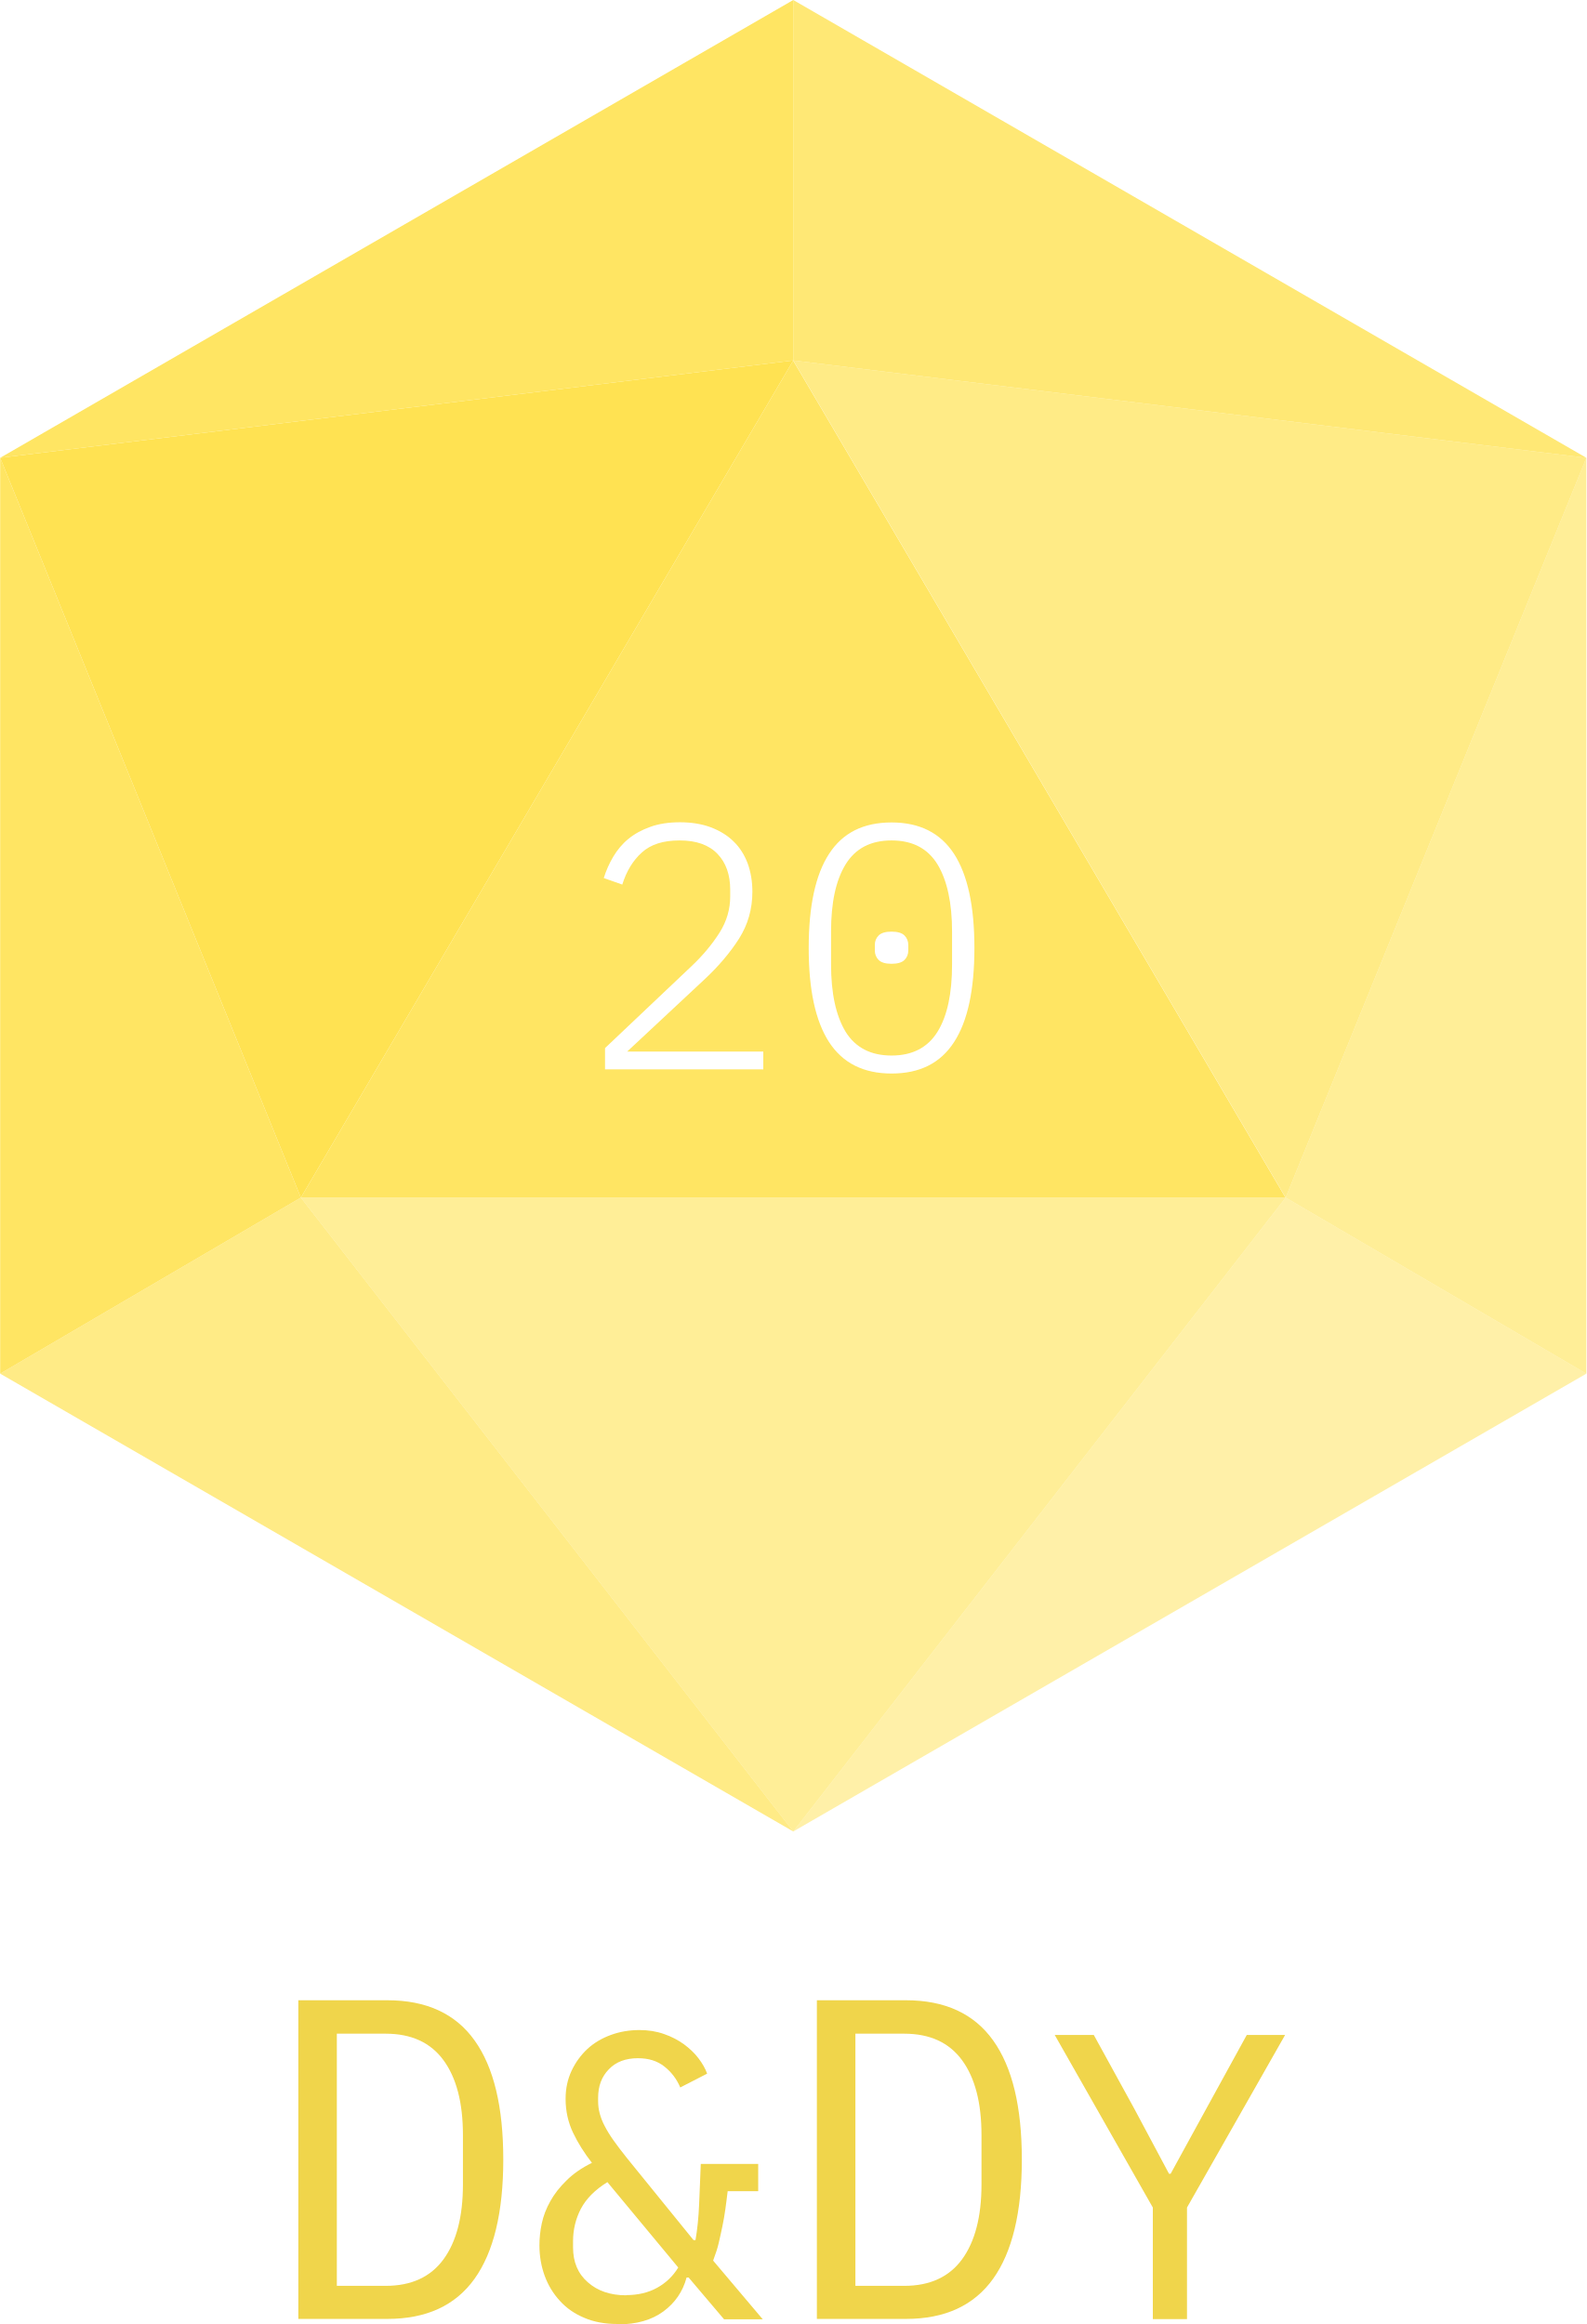
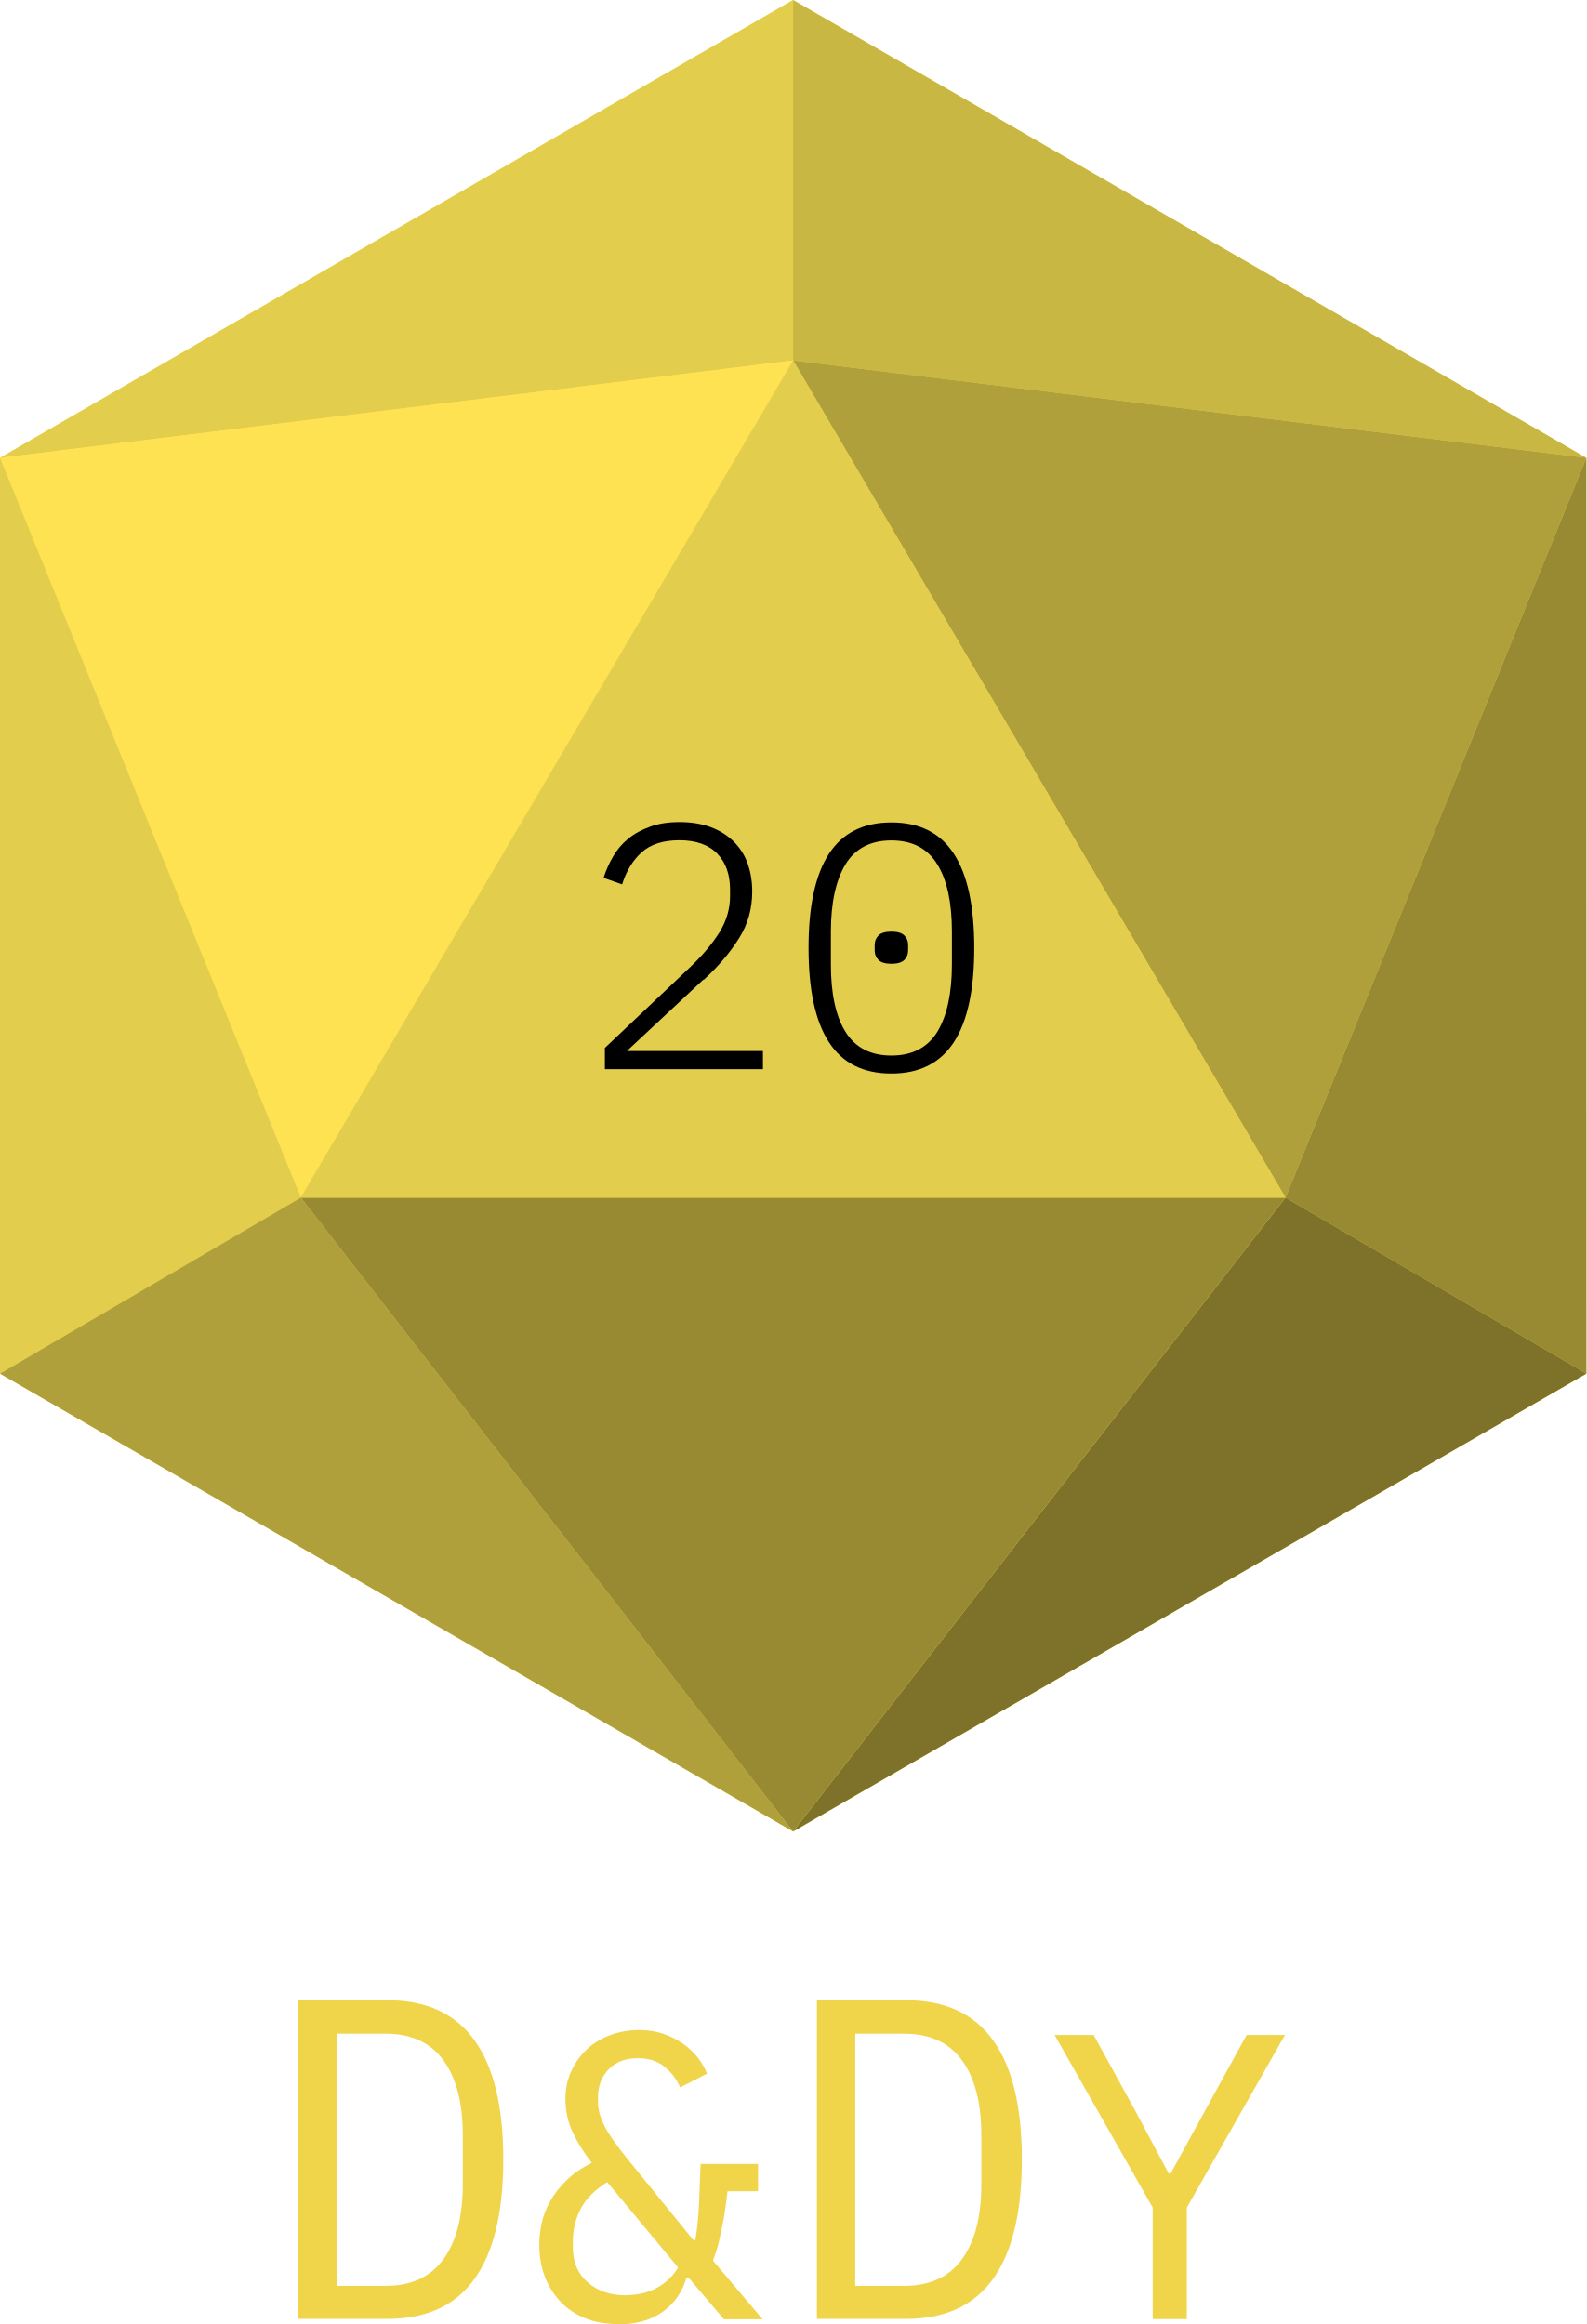
- <svg xmlns="http://www.w3.org/2000/svg" id="Layer_2" data-name="Layer 2" viewBox="0 0 87.3 127.92" width="200" height="293">
+ <svg xmlns="http://www.w3.org/2000/svg" id="Layer_2" data-name="Layer 2" viewBox="0 0 87.31 127.92">
  <defs>
    <style>
      .cls-1 {
-         opacity: .8;
+         fill: #978a32;
      }

-       .cls-1, .cls-2, .cls-3, .cls-4, .cls-5, .cls-6 {
-         fill: #ffe252;
-       }
- 
-       .cls-2, .cls-7 {
-         opacity: .9;
+       .cls-2 {
+         fill: #b0a03b;
      }

      .cls-3 {
-         opacity: .7;
+         fill: #c9b743;
      }

      .cls-4 {
-         opacity: .5;
+         fill: #7e722a;
      }

      .cls-5 {
-         opacity: .6;
+         fill: #e2cd4c;
+       }
+ 
+       .cls-6 {
+         fill: #e3cd4c;
+       }
+ 
+       .cls-7 {
+         fill: #f0d54b;
      }

      .cls-8 {
-         fill: #f0d54b;
+         fill: #ffe252;
      }
    </style>
  </defs>
  <g id="Layer_6_copy_3" data-name="Layer 6 copy 3">
    <g>
      <g>
-         <path class="cls-8" d="M16.41,110.1h4.9c2.15,0,3.75.74,4.8,2.21,1.06,1.48,1.58,3.66,1.58,6.56s-.53,5.09-1.58,6.56c-1.06,1.48-2.66,2.21-4.8,2.21h-4.9v-17.55ZM21.22,125.82c1.41,0,2.47-.49,3.18-1.46.71-.97,1.07-2.35,1.07-4.12v-2.72c0-1.78-.36-3.15-1.07-4.12-.71-.97-1.77-1.46-3.18-1.46h-2.69v13.88h2.69Z" />
-         <path class="cls-8" d="M33.98,127.92c-.69,0-1.3-.11-1.83-.34-.53-.22-.98-.53-1.34-.93-.37-.4-.65-.86-.84-1.38-.19-.52-.29-1.08-.29-1.68,0-.39.04-.79.13-1.21s.25-.83.47-1.22c.22-.4.52-.78.89-1.14.37-.37.83-.69,1.4-.97-.42-.54-.77-1.09-1.04-1.66s-.41-1.19-.41-1.86c0-.57.11-1.08.33-1.55s.51-.86.87-1.2c.37-.34.8-.59,1.29-.77.49-.18,1.02-.27,1.57-.27.49,0,.94.07,1.36.22.41.14.77.33,1.09.56.31.23.58.48.8.77.22.29.38.57.48.85l-1.48.76c-.19-.46-.49-.85-.87-1.15-.39-.31-.87-.46-1.46-.46-.67,0-1.21.2-1.6.61-.4.41-.59.93-.59,1.57v.18c0,.24.03.47.09.69.06.22.15.46.28.7.13.25.29.51.49.79.2.28.44.6.73.96l2.02,2.49,1.64,2.02h.11c.1-.58.17-1.25.2-1.99.03-.75.06-1.48.09-2.2h3.16v1.5h-1.68c-.04.36-.09.7-.13,1.01-.04.31-.1.62-.16.92-.06.3-.13.6-.2.91-.07.31-.18.63-.31.98l2.73,3.23h-2.13l-1.95-2.3h-.11c-.21.78-.64,1.4-1.28,1.87-.64.47-1.47.71-2.49.71ZM34.45,126.33c.64,0,1.21-.13,1.7-.4s.88-.64,1.17-1.12l-3.9-4.7c-.69.43-1.17.92-1.46,1.47-.28.54-.43,1.14-.43,1.78v.34c0,.81.27,1.45.81,1.92.54.48,1.24.72,2.11.72Z" />
-         <path class="cls-8" d="M44.95,110.1h4.9c2.15,0,3.75.74,4.8,2.21,1.06,1.48,1.58,3.66,1.58,6.56s-.53,5.09-1.58,6.56c-1.06,1.48-2.66,2.21-4.8,2.21h-4.9v-17.55ZM49.76,125.82c1.41,0,2.47-.49,3.18-1.46.71-.97,1.07-2.35,1.07-4.12v-2.72c0-1.78-.36-3.15-1.07-4.12-.71-.97-1.77-1.46-3.18-1.46h-2.69v13.88h2.69Z" />
-         <path class="cls-8" d="M63.44,127.65v-6.14l-5.4-9.5h2.15l2.24,4.08,1.9,3.56h.09l1.95-3.56,2.24-4.08h2.11l-5.4,9.5v6.14h-1.88Z" />
+         <path class="cls-7" d="M16.42,110.1h4.9c2.15,0,3.75.74,4.8,2.21,1.06,1.48,1.58,3.66,1.58,6.56s-.53,5.09-1.58,6.56c-1.06,1.48-2.66,2.21-4.8,2.21h-4.9v-17.55ZM21.22,125.82c1.41,0,2.47-.49,3.18-1.46.71-.97,1.07-2.35,1.07-4.12v-2.72c0-1.78-.36-3.15-1.07-4.12-.71-.97-1.77-1.46-3.18-1.46h-2.69v13.88h2.69Z" />
+         <path class="cls-7" d="M33.98,127.92c-.69,0-1.3-.11-1.83-.34-.53-.22-.98-.53-1.34-.93-.37-.4-.65-.86-.84-1.38-.19-.52-.29-1.08-.29-1.68,0-.39.04-.79.13-1.21s.25-.83.47-1.22c.22-.4.52-.78.89-1.14.37-.37.83-.69,1.4-.97-.42-.54-.77-1.09-1.04-1.66s-.41-1.19-.41-1.86c0-.57.11-1.08.33-1.55s.51-.86.87-1.2c.37-.34.8-.59,1.29-.77.49-.18,1.02-.27,1.57-.27.49,0,.94.07,1.36.22.41.14.77.33,1.09.56.31.23.58.48.8.77.22.29.38.57.48.85l-1.48.76c-.19-.46-.49-.85-.87-1.15-.39-.31-.87-.46-1.46-.46-.67,0-1.21.2-1.6.61-.4.41-.59.93-.59,1.57v.18c0,.24.03.47.09.69.06.22.15.46.28.7.13.25.29.51.49.79.2.28.44.6.73.96l2.02,2.49,1.64,2.02h.11c.1-.58.17-1.25.2-1.99.03-.75.06-1.48.09-2.2h3.16v1.5h-1.68c-.04.36-.09.7-.13,1.01-.04.31-.1.62-.16.92-.06.3-.13.6-.2.91-.07.31-.18.63-.31.98l2.73,3.23h-2.13l-1.95-2.3h-.11c-.21.78-.64,1.4-1.28,1.87-.64.47-1.47.71-2.49.71ZM34.45,126.33c.64,0,1.21-.13,1.7-.4s.88-.64,1.17-1.12l-3.9-4.7c-.69.43-1.17.92-1.46,1.47-.28.54-.43,1.14-.43,1.78v.34c0,.81.27,1.45.81,1.92.54.48,1.24.72,2.11.72Z" />
+         <path class="cls-7" d="M44.96,110.1h4.9c2.15,0,3.75.74,4.8,2.21,1.06,1.48,1.58,3.66,1.58,6.56s-.53,5.09-1.58,6.56c-1.06,1.48-2.66,2.21-4.8,2.21h-4.9v-17.55ZM49.76,125.82c1.41,0,2.47-.49,3.18-1.46.71-.97,1.07-2.35,1.07-4.12v-2.72c0-1.78-.36-3.15-1.07-4.12-.71-.97-1.77-1.46-3.18-1.46h-2.69v13.88h2.69Z" />
+         <path class="cls-7" d="M63.44,127.65v-6.14l-5.4-9.5h2.15l2.24,4.08,1.9,3.56h.09l1.95-3.56,2.24-4.08h2.11l-5.4,9.5v6.14h-1.88Z" />
      </g>
-       <polygon class="cls-2" points="0 25.2 43.65 19.84 43.65 0 0 25.2" />
-       <polygon class="cls-6" points="43.65 19.84 16.55 65.92 0 25.2 43.65 19.84" />
-       <polygon class="cls-2" points="0 25.2 0 75.61 16.55 65.92 0 25.2" />
-       <polygon class="cls-3" points="16.55 65.92 0 75.61 43.65 100.81 16.55 65.92" />
-       <polygon class="cls-1" points="87.3 25.2 43.65 19.84 43.65 0 87.3 25.2" />
-       <polygon class="cls-3" points="43.65 19.84 70.75 65.92 87.3 25.2 43.65 19.84" />
-       <polygon class="cls-5" points="87.3 25.2 87.3 75.61 70.75 65.92 87.3 25.2" />
-       <polygon class="cls-4" points="70.75 65.92 87.3 75.61 43.65 100.81 70.75 65.92" />
-       <polygon class="cls-5" points="43.65 100.81 16.55 65.92 70.75 65.92 43.65 100.81" />
-       <g class="cls-7">
-         <path class="cls-6" d="M49.06,46.26c-1.15,0-1.99.44-2.53,1.32-.54.88-.8,2.11-.8,3.7v1.8c0,1.6.27,2.83.8,3.71.54.87,1.38,1.31,2.53,1.31s1.99-.44,2.53-1.31c.54-.87.8-2.11.8-3.71v-1.8c0-1.58-.27-2.82-.8-3.7-.54-.88-1.38-1.32-2.53-1.32ZM49.98,52.32c0,.21-.07.38-.21.52-.14.14-.38.21-.71.21s-.57-.07-.71-.21c-.14-.14-.21-.32-.21-.52v-.31c0-.21.07-.38.21-.52.14-.14.38-.21.71-.21s.57.07.71.21c.14.14.21.32.21.52v.31Z" />
-         <path class="cls-6" d="M43.65,19.84l-27.1,46.08h54.19l-27.1-46.08ZM41.99,58.86h-8.7v-1.17l4.73-4.48c.65-.61,1.17-1.24,1.57-1.87.4-.63.59-1.3.59-2v-.36c0-.83-.23-1.49-.7-1.98-.47-.49-1.16-.74-2.08-.74s-1.59.22-2.08.66c-.49.44-.85,1.03-1.08,1.77l-1.02-.36c.13-.41.3-.8.52-1.17.22-.37.49-.7.83-.98.34-.28.74-.5,1.22-.67.47-.17,1.02-.25,1.63-.25s1.2.09,1.7.28c.49.19.91.44,1.25.78.34.33.59.73.77,1.2.17.47.26.99.26,1.56,0,.95-.24,1.8-.73,2.58-.49.77-1.14,1.54-1.95,2.29l-4.21,3.93h7.49v1ZM49.06,59.09c-1.55,0-2.69-.58-3.44-1.73-.75-1.16-1.12-2.88-1.12-5.18s.37-4.03,1.12-5.18c.75-1.16,1.89-1.73,3.44-1.73s2.69.58,3.44,1.73c.75,1.16,1.12,2.88,1.12,5.18s-.37,4.03-1.12,5.18c-.75,1.16-1.89,1.73-3.44,1.73Z" />
+       <g>
+         <polygon class="cls-8" points="43.65 0 0 25.2 0 75.61 43.65 100.81 87.31 75.61 87.29 25.2 43.65 0" />
+         <polygon class="cls-6" points="0 25.2 43.65 19.84 43.65 0 0 25.2" />
+         <polygon class="cls-8" points="43.65 19.84 16.56 65.92 0 25.2 43.65 19.84" />
+         <polygon class="cls-6" points="0 25.2 0 75.61 16.56 65.92 0 25.2" />
+         <polygon class="cls-2" points="16.56 65.92 0 75.61 43.65 100.81 16.56 65.92" />
+         <polygon class="cls-3" points="87.31 25.2 43.65 19.84 43.65 0 87.31 25.2" />
+         <polygon class="cls-2" points="43.65 19.84 70.75 65.92 87.31 25.2 43.65 19.84" />
+         <polygon class="cls-1" points="87.31 25.2 87.31 75.61 70.75 65.92 87.31 25.2" />
+         <polygon class="cls-4" points="70.75 65.92 87.31 75.61 43.65 100.81 70.75 65.92" />
+         <polygon class="cls-1" points="43.65 100.81 16.56 65.92 70.75 65.92 43.65 100.81" />
+         <path class="cls-5" d="M43.65,19.84l-27.1,46.08h54.2l-27.1-46.08Z" />
+         <g>
+           <path d="M49.06,51.28c-.33,0-.57.07-.71.21-.14.14-.21.32-.21.52v.31c0,.21.07.38.21.52.14.14.38.21.71.21s.57-.07.71-.21c.14-.14.21-.32.21-.52v-.31c0-.21-.07-.38-.21-.52-.14-.14-.38-.21-.71-.21Z" />
+           <path d="M38.72,53.94c.82-.75,1.47-1.52,1.95-2.29.49-.77.73-1.63.73-2.58,0-.57-.09-1.09-.26-1.56-.17-.47-.43-.86-.77-1.2-.34-.33-.75-.59-1.25-.78-.49-.18-1.06-.28-1.7-.28s-1.16.08-1.63.25c-.47.17-.88.39-1.22.67-.34.28-.62.61-.83.98-.22.37-.39.76-.52,1.17l1.02.36c.23-.74.59-1.33,1.08-1.77.49-.44,1.18-.66,2.08-.66s1.61.25,2.08.74c.47.49.7,1.15.7,1.98v.36c0,.7-.2,1.37-.59,2-.4.63-.92,1.25-1.57,1.87l-4.73,4.48v1.17h8.7v-1h-7.49l4.21-3.93Z" />
+           <path d="M52.5,47c-.75-1.16-1.89-1.73-3.44-1.73s-2.69.58-3.44,1.73c-.75,1.16-1.12,2.88-1.12,5.18s.37,4.03,1.12,5.18c.75,1.16,1.89,1.73,3.44,1.73s2.69-.58,3.44-1.73c.75-1.16,1.12-2.88,1.12-5.18s-.37-4.03-1.12-5.18ZM52.39,53.08c0,1.6-.27,2.83-.8,3.71-.54.87-1.38,1.31-2.53,1.31s-1.99-.44-2.53-1.31c-.54-.87-.8-2.11-.8-3.71v-1.8c0-1.58.27-2.82.8-3.7.54-.88,1.38-1.32,2.53-1.32s1.99.44,2.53,1.32c.54.88.8,2.11.8,3.7v1.8Z" />
+         </g>
      </g>
    </g>
  </g>
</svg>
